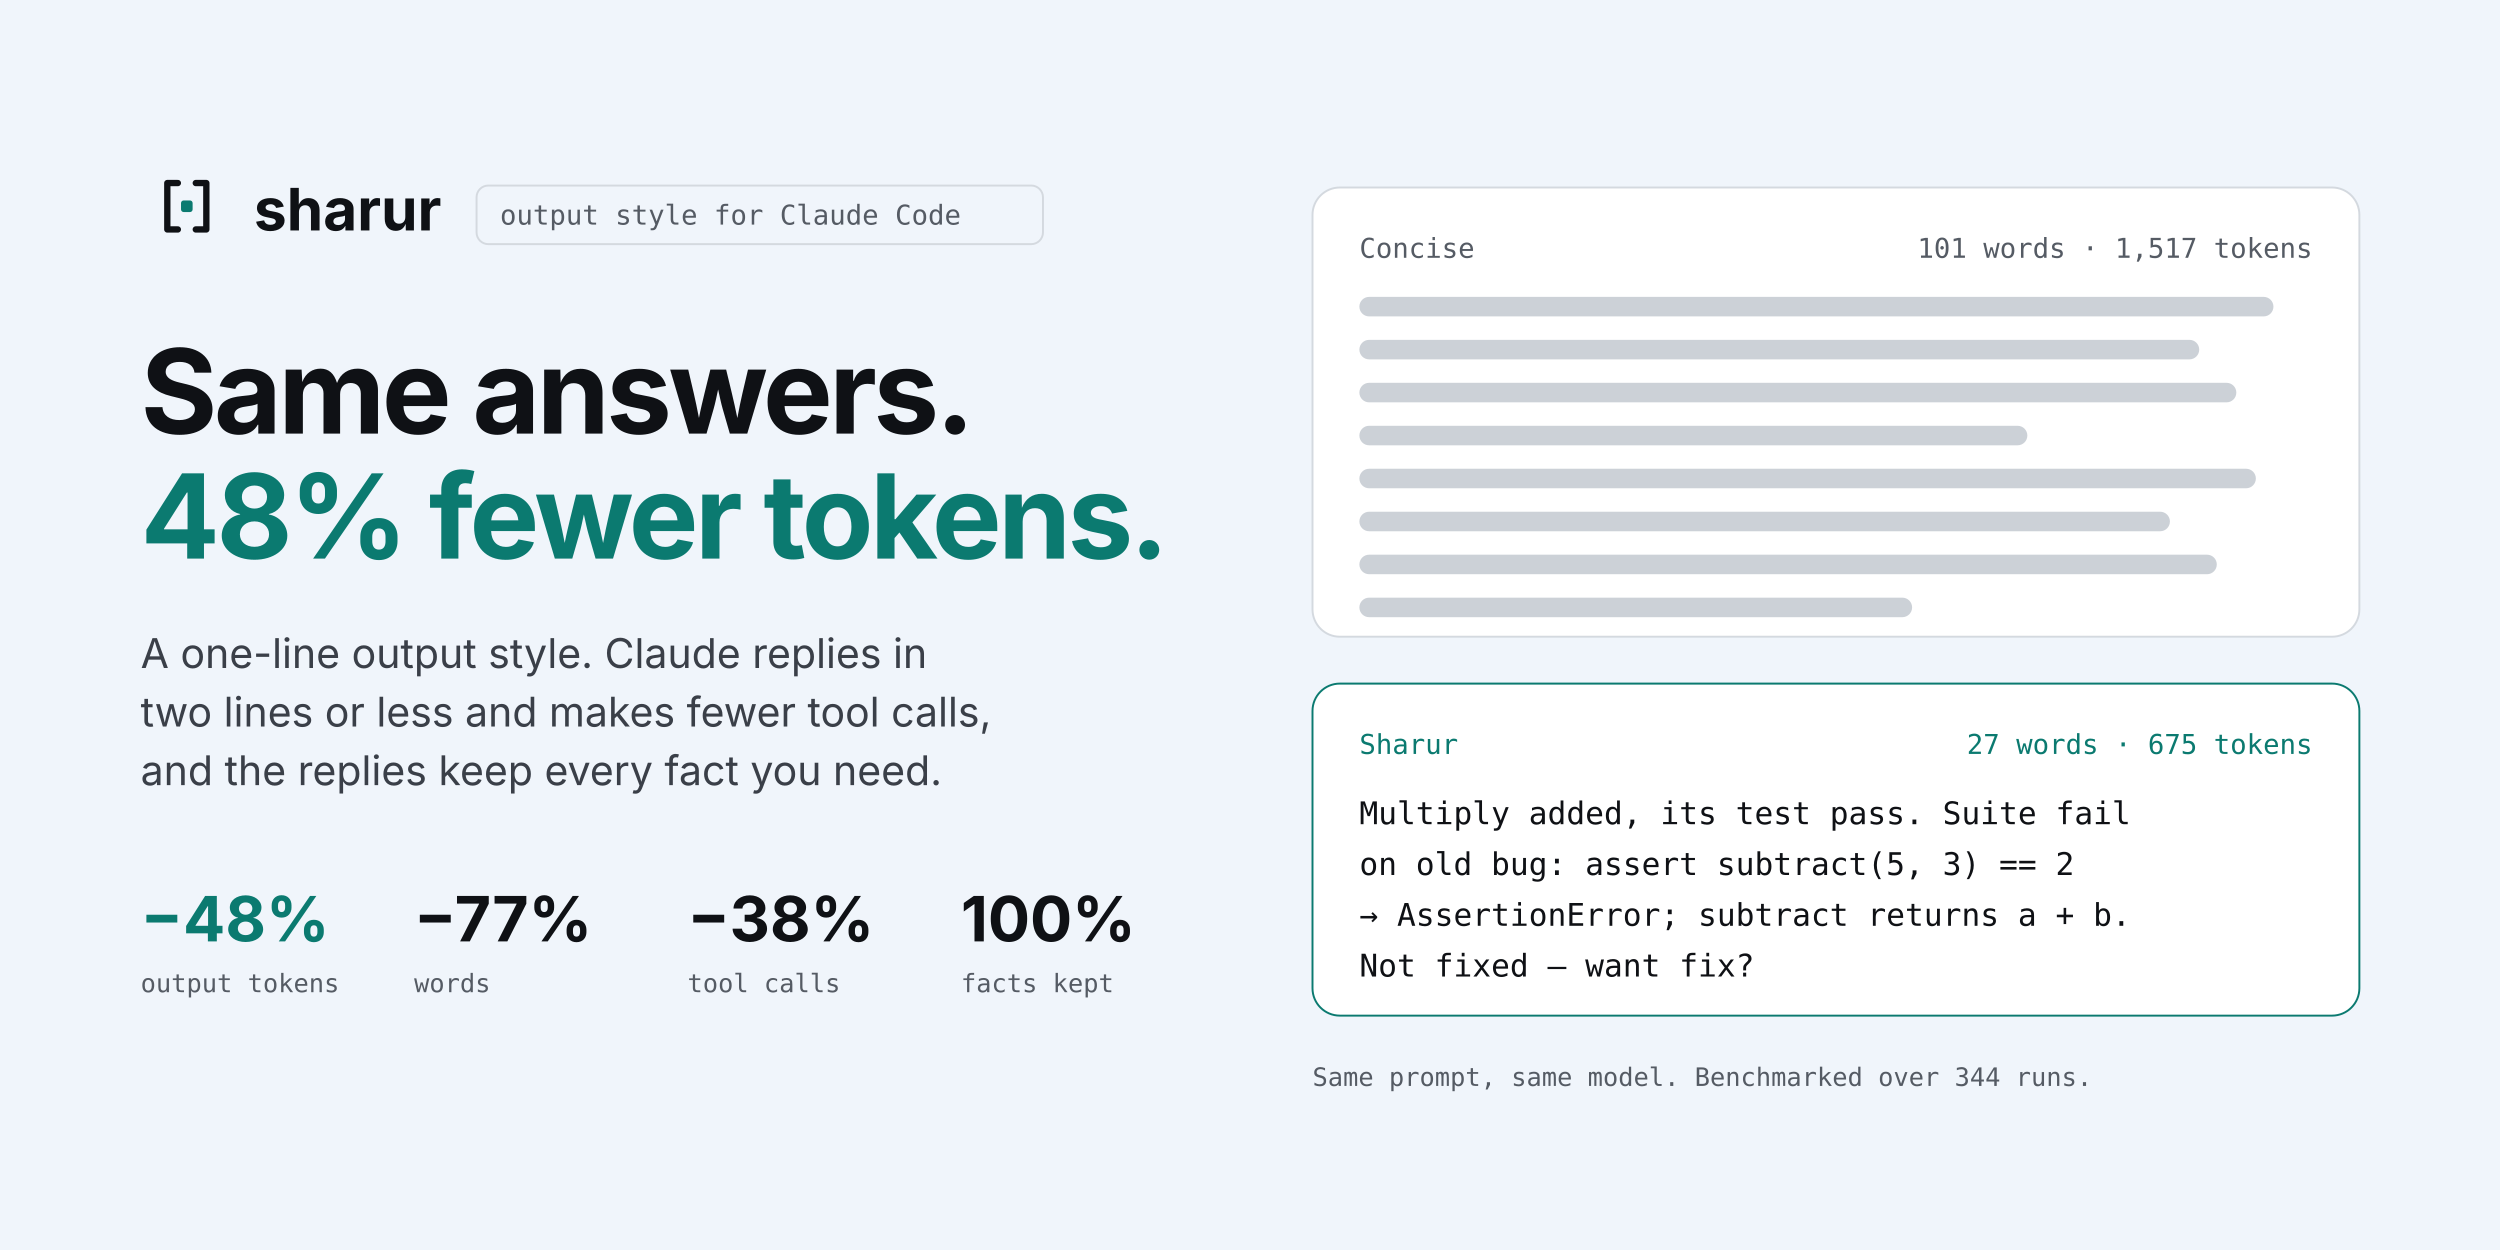
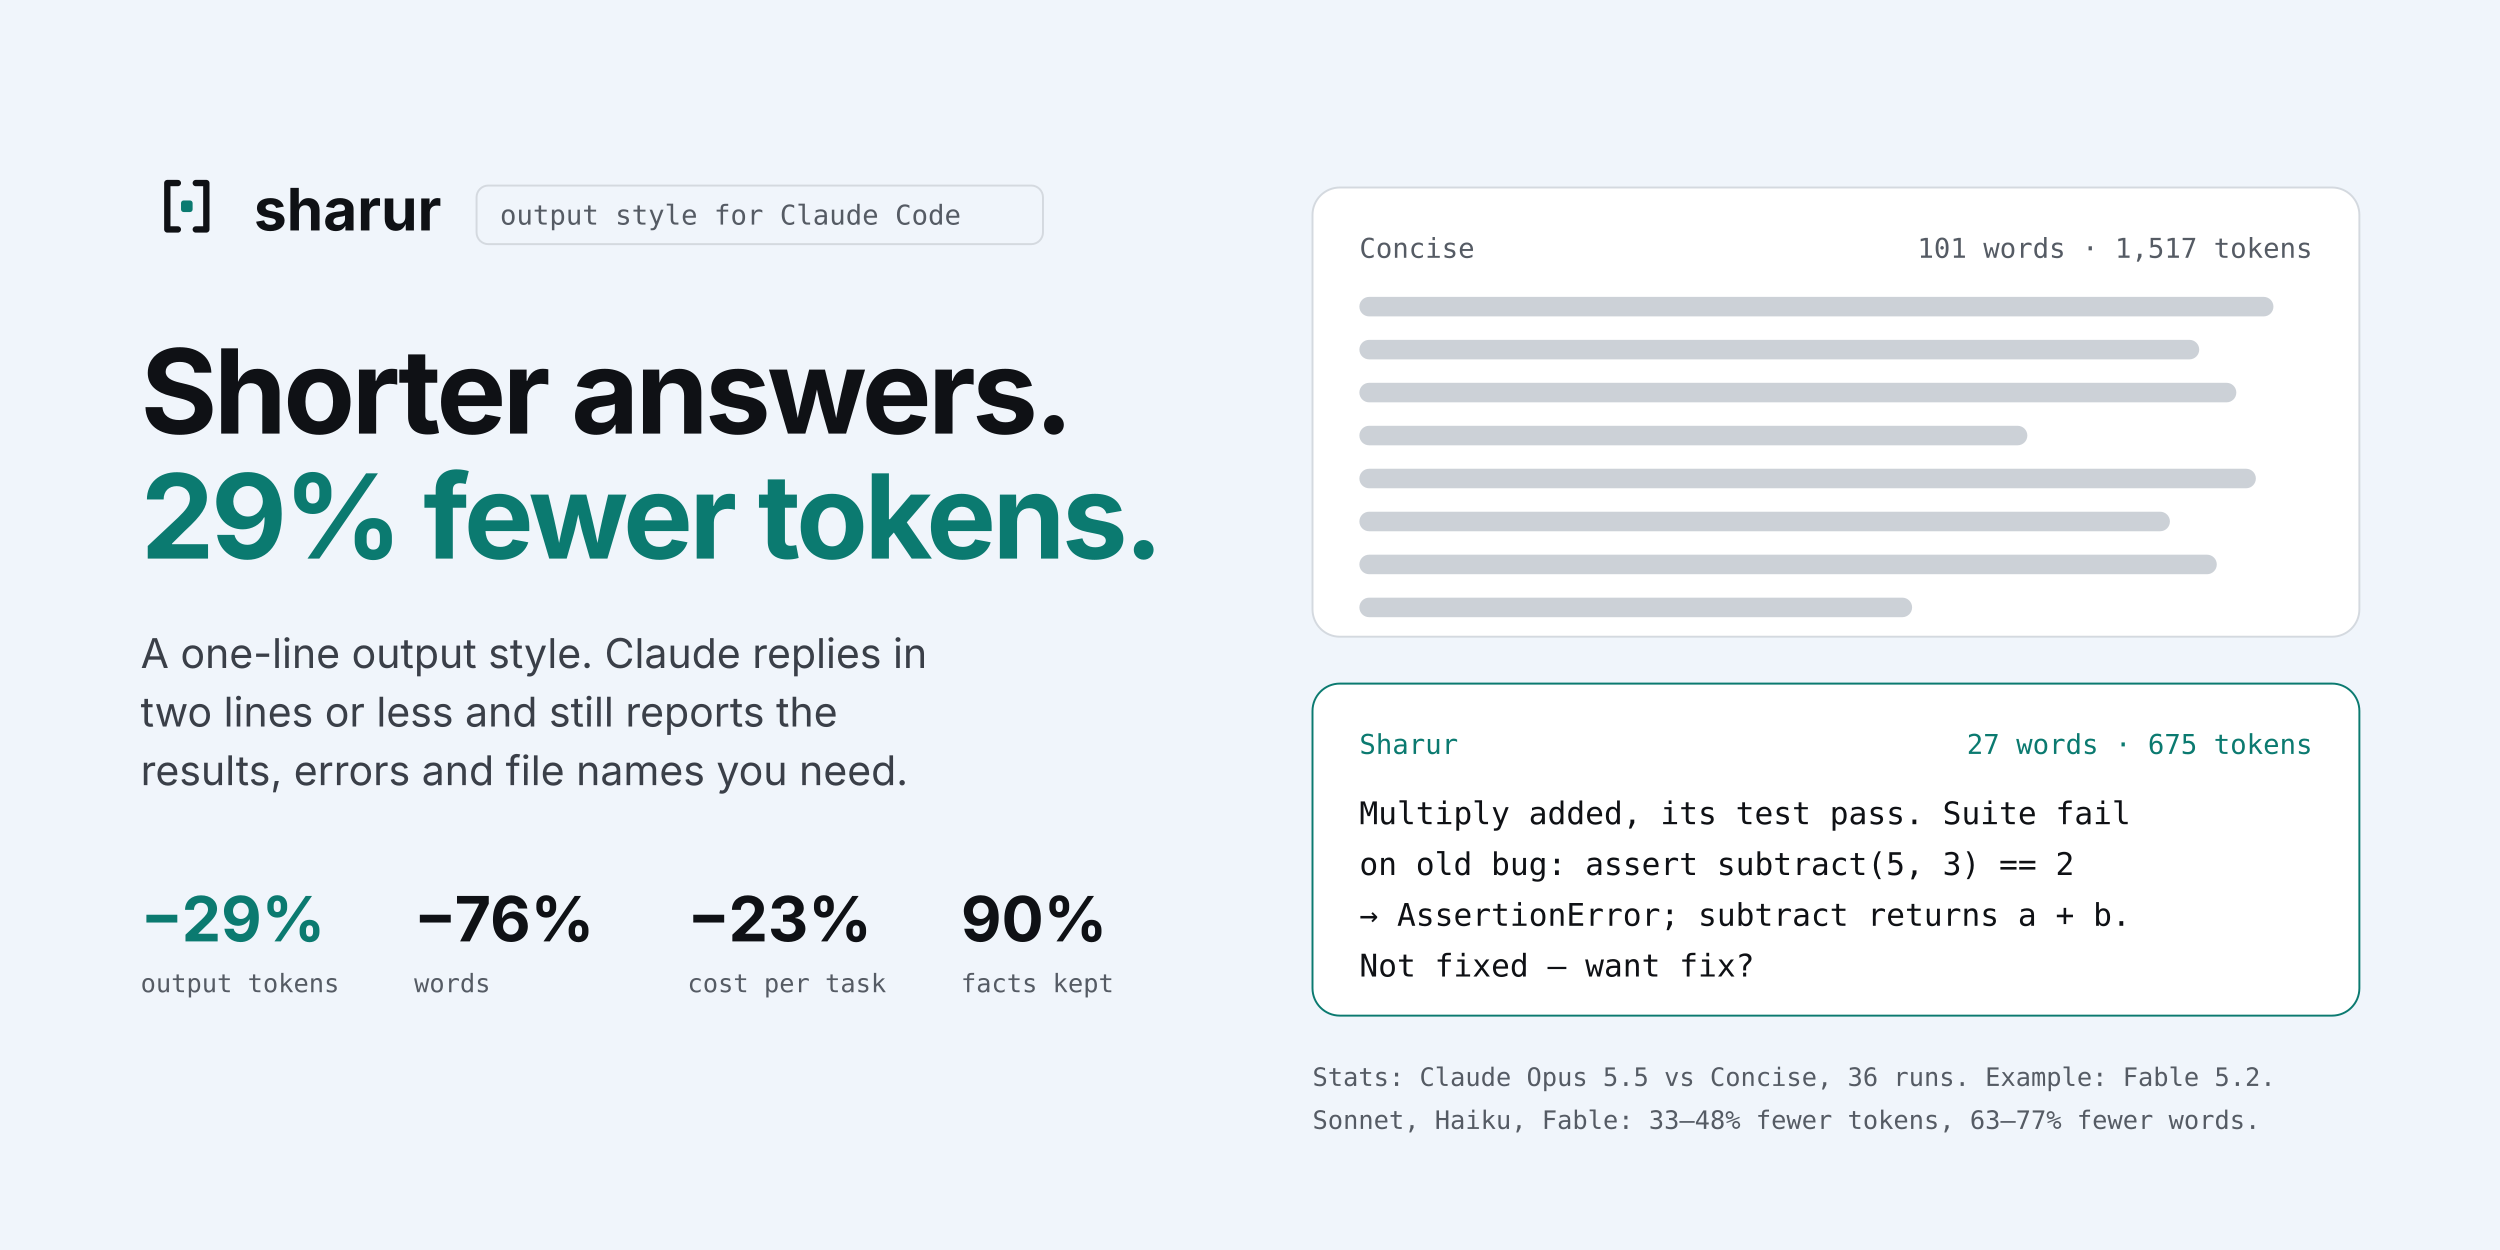
- <svg xmlns="http://www.w3.org/2000/svg" width="1280" height="640" viewBox="0 0 1280 640" role="img" aria-label="Sharur, an output style for Claude Code: 48% fewer output tokens, 77% fewer words, 38% fewer tool calls than Concise, with every required fact kept">
+ <svg xmlns="http://www.w3.org/2000/svg" width="1280" height="640" viewBox="0 0 1280 640" role="img" aria-label="Sharur, an output style for Claude Code: on Claude Opus 5.5 it used 29% fewer output tokens, 76% fewer words and 23% less cost per task than Concise, and kept 90% of the required facts">
  <style>
    .s { font-family: 'Space Grotesk', 'Segoe UI', Inter, Helvetica, Arial, sans-serif; }
    .m { font-family: ui-monospace, 'JetBrains Mono', SFMono-Regular, Consolas, Menlo, monospace; }
  </style>
  <rect width="1280" height="640" fill="#F0F5FB" />
  <g transform="translate(70 84) scale(0.27)">
    <g stroke="#0F1115" stroke-width="12" stroke-linecap="round" stroke-linejoin="round" fill="none">
      <polyline points="78,36 58,36 58,124 78,124" />
      <polyline points="112,36 132,36 132,124 112,124" />
    </g>
    <rect x="84" y="69" width="22" height="22" rx="5" fill="#0B7A70" />
  </g>
  <text x="130" y="118" class="s" font-size="30" font-weight="700" fill="#0F1115">sharur</text>
  <rect x="244" y="95" width="290" height="30" rx="6" fill="none" stroke="#D4D9DF" />
  <text x="256" y="115" class="m" font-size="14" fill="#555B64">output style for Claude Code</text>
-   <text x="72" y="222" class="s" font-size="60" font-weight="700" letter-spacing="-1.8" fill="#0F1115">Same answers.</text>
-   <text x="72" y="286" class="s" font-size="60" font-weight="700" letter-spacing="-1.8" fill="#0B7A70">48% fewer tokens.</text>
+   <text x="72" y="222" class="s" font-size="60" font-weight="700" letter-spacing="-1.8" fill="#0F1115">Shorter answers.</text>
+   <text x="72" y="286" class="s" font-size="60" font-weight="700" letter-spacing="-1.8" fill="#0B7A70">29% fewer tokens.</text>
  <text class="s" font-size="21" fill="#3A3F48">
    <tspan x="72" y="342">A one-line output style. Claude replies in</tspan>
-     <tspan x="72" y="372">two lines or less and makes fewer tool calls,</tspan>
-     <tspan x="72" y="402">and the replies keep every fact you need.</tspan>
+     <tspan x="72" y="372">two lines or less and still reports the</tspan>
+     <tspan x="72" y="402">results, errors and file names you need.</tspan>
  </text>
  <g class="s" font-size="32" font-weight="700">
-     <text x="72" y="482" fill="#0B7A70">−48%</text>
-     <text x="212" y="482" fill="#0F1115">−77%</text>
-     <text x="352" y="482" fill="#0F1115">−38%</text>
-     <text x="492" y="482" fill="#0F1115">100%</text>
+     <text x="72" y="482" fill="#0B7A70">−29%</text>
+     <text x="212" y="482" fill="#0F1115">−76%</text>
+     <text x="352" y="482" fill="#0F1115">−23%</text>
+     <text x="492" y="482" fill="#0F1115">90%</text>
  </g>
  <g class="m" font-size="13" fill="#555B64">
    <text x="72" y="508">output tokens</text>
    <text x="212" y="508">words</text>
-     <text x="352" y="508">tool calls</text>
+     <text x="352" y="508">cost per task</text>
    <text x="492" y="508">facts kept</text>
  </g>
  <rect x="672" y="96" width="536" height="230" rx="14" fill="#FFFFFF" stroke="#D4D9DF" />
  <text x="696" y="132" class="m" font-size="14" fill="#555B64">Concise</text>
  <text x="1184" y="132" class="m" font-size="14" fill="#555B64" text-anchor="end">101 words · 1,517 tokens</text>
  <g fill="#CCD1D7">
    <rect x="696" y="152" width="468" height="10" rx="5" />
    <rect x="696" y="174" width="430" height="10" rx="5" />
    <rect x="696" y="196" width="449" height="10" rx="5" />
    <rect x="696" y="218" width="342" height="10" rx="5" />
    <rect x="696" y="240" width="459" height="10" rx="5" />
    <rect x="696" y="262" width="415" height="10" rx="5" />
    <rect x="696" y="284" width="439" height="10" rx="5" />
    <rect x="696" y="306" width="283" height="10" rx="5" />
  </g>
  <rect x="672" y="350" width="536" height="170" rx="14" fill="#FFFFFF" stroke="#0B7A70" />
  <text x="696" y="386" class="m" font-size="14" fill="#0B7A70">Sharur</text>
  <text x="1184" y="386" class="m" font-size="14" fill="#0B7A70" text-anchor="end">27 words · 675 tokens</text>
  <text class="m" font-size="16" fill="#0F1115">
    <tspan x="696" y="422">Multiply added, its test pass. Suite fail</tspan>
    <tspan x="696" y="448">on old bug: assert subtract(5, 3) == 2</tspan>
    <tspan x="696" y="474">→ AssertionError; subtract returns a + b.</tspan>
    <tspan x="696" y="500">Not fixed — want fix?</tspan>
  </text>
-   <text x="672" y="556" class="m" font-size="13" fill="#555B64">Same prompt, same model. Benchmarked over 344 runs.</text>
+   <g class="m" font-size="13" fill="#555B64">
+     <text x="672" y="556">Stats: Claude Opus 5.5 vs Concise, 36 runs. Example: Fable 5.2.</text>
+     <text x="672" y="578">Sonnet, Haiku, Fable: 33–48% fewer tokens, 63–77% fewer words.</text>
+   </g>
</svg>
